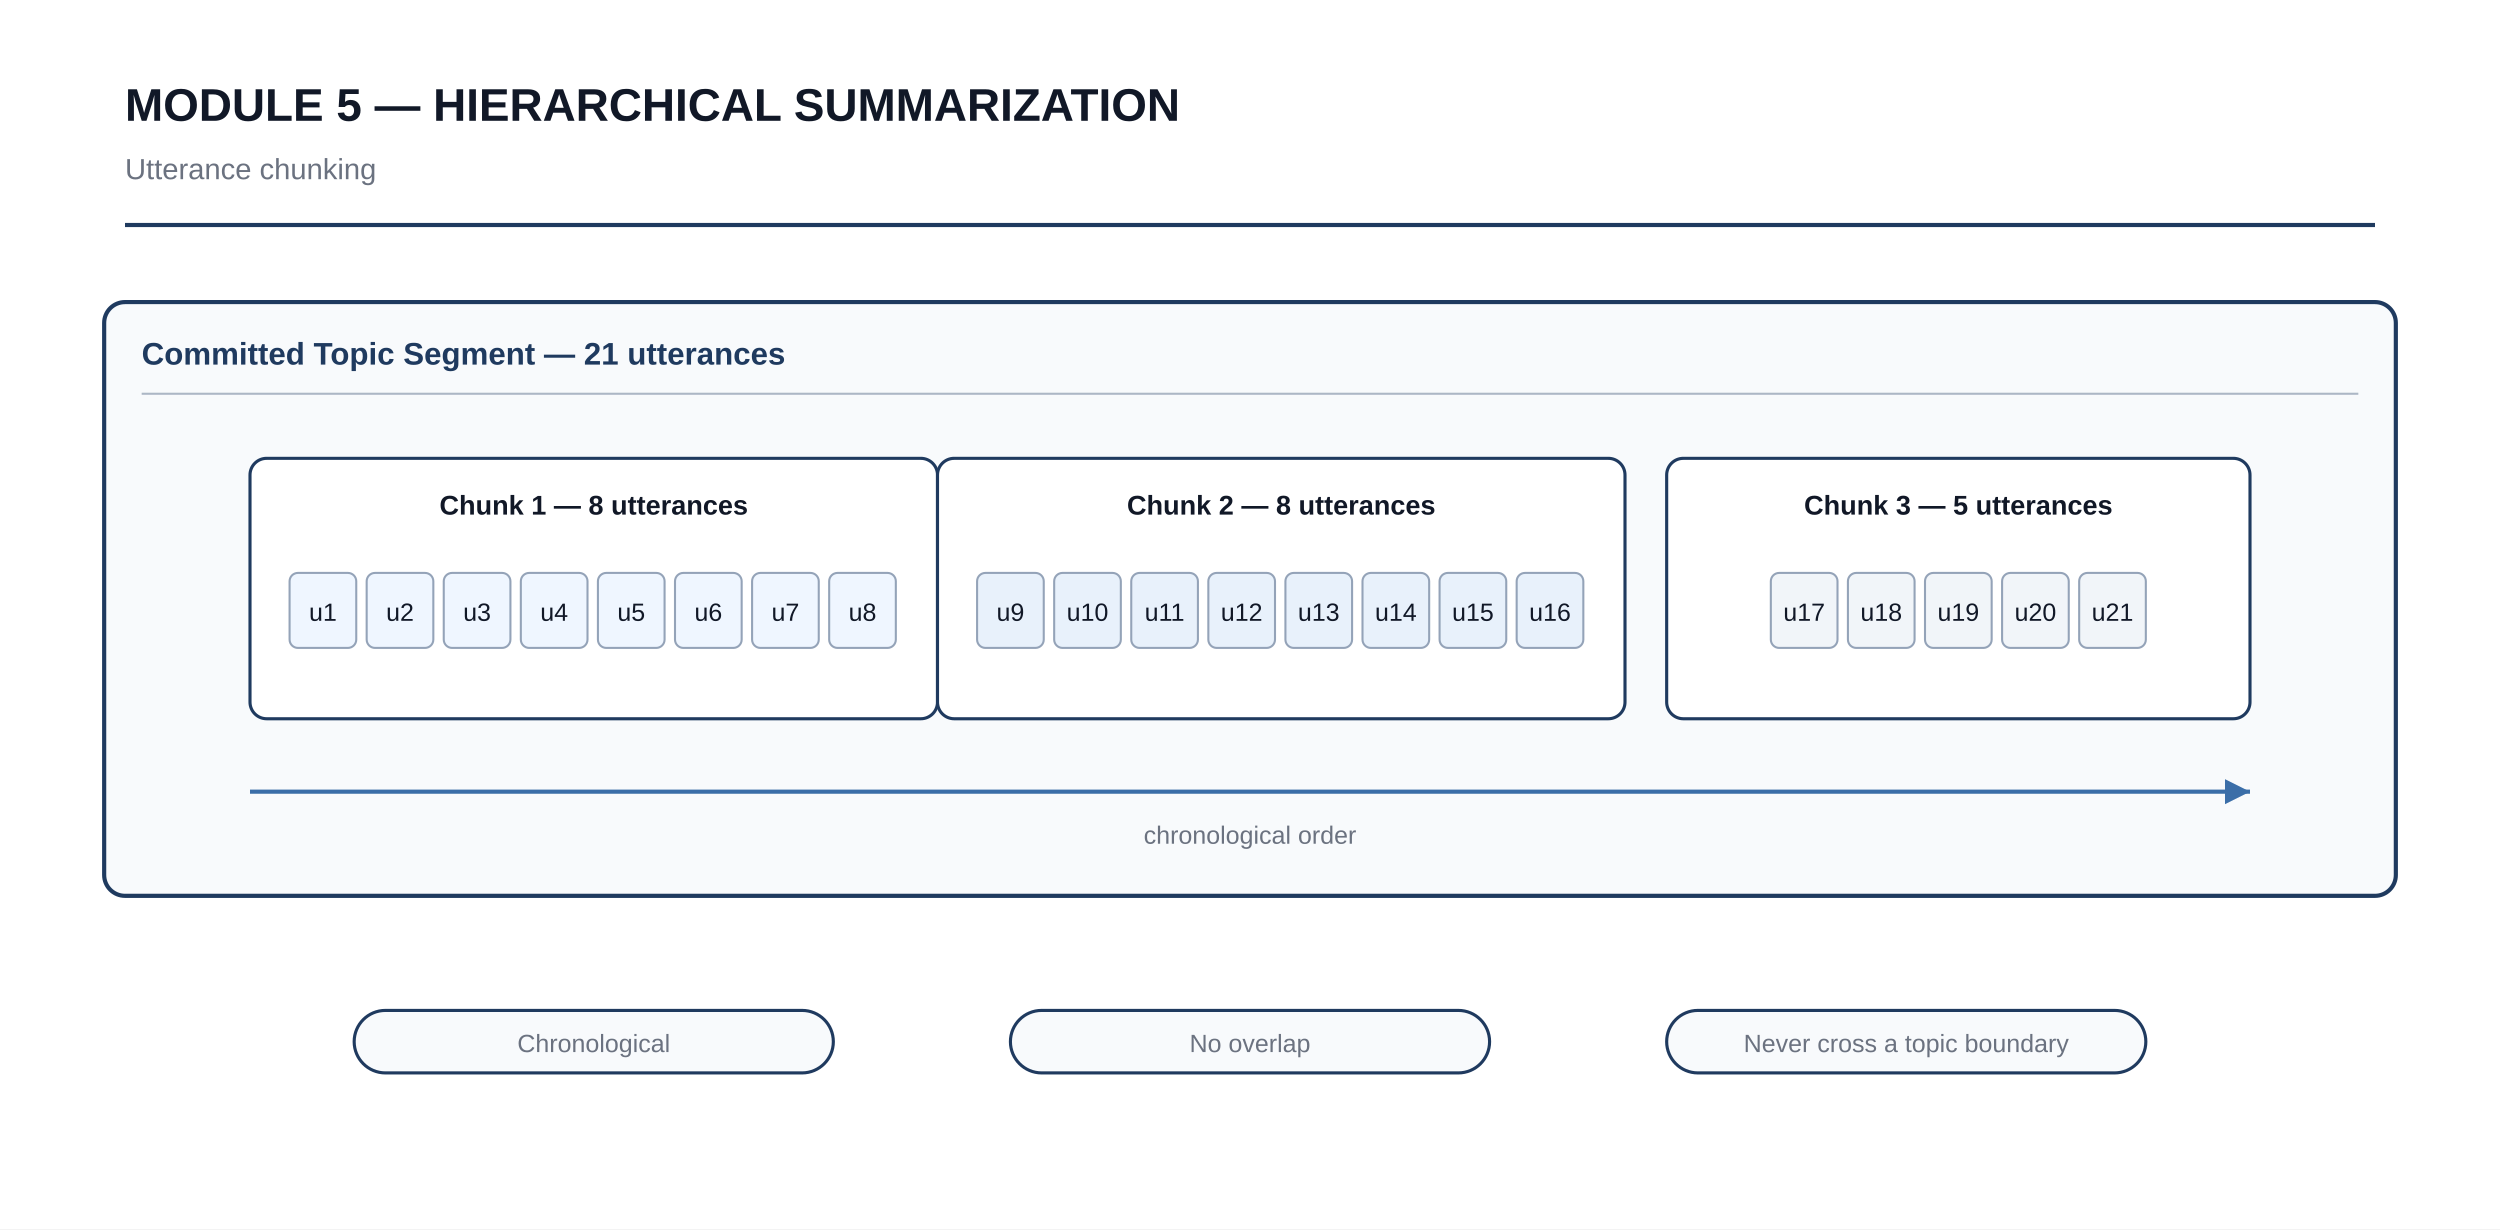
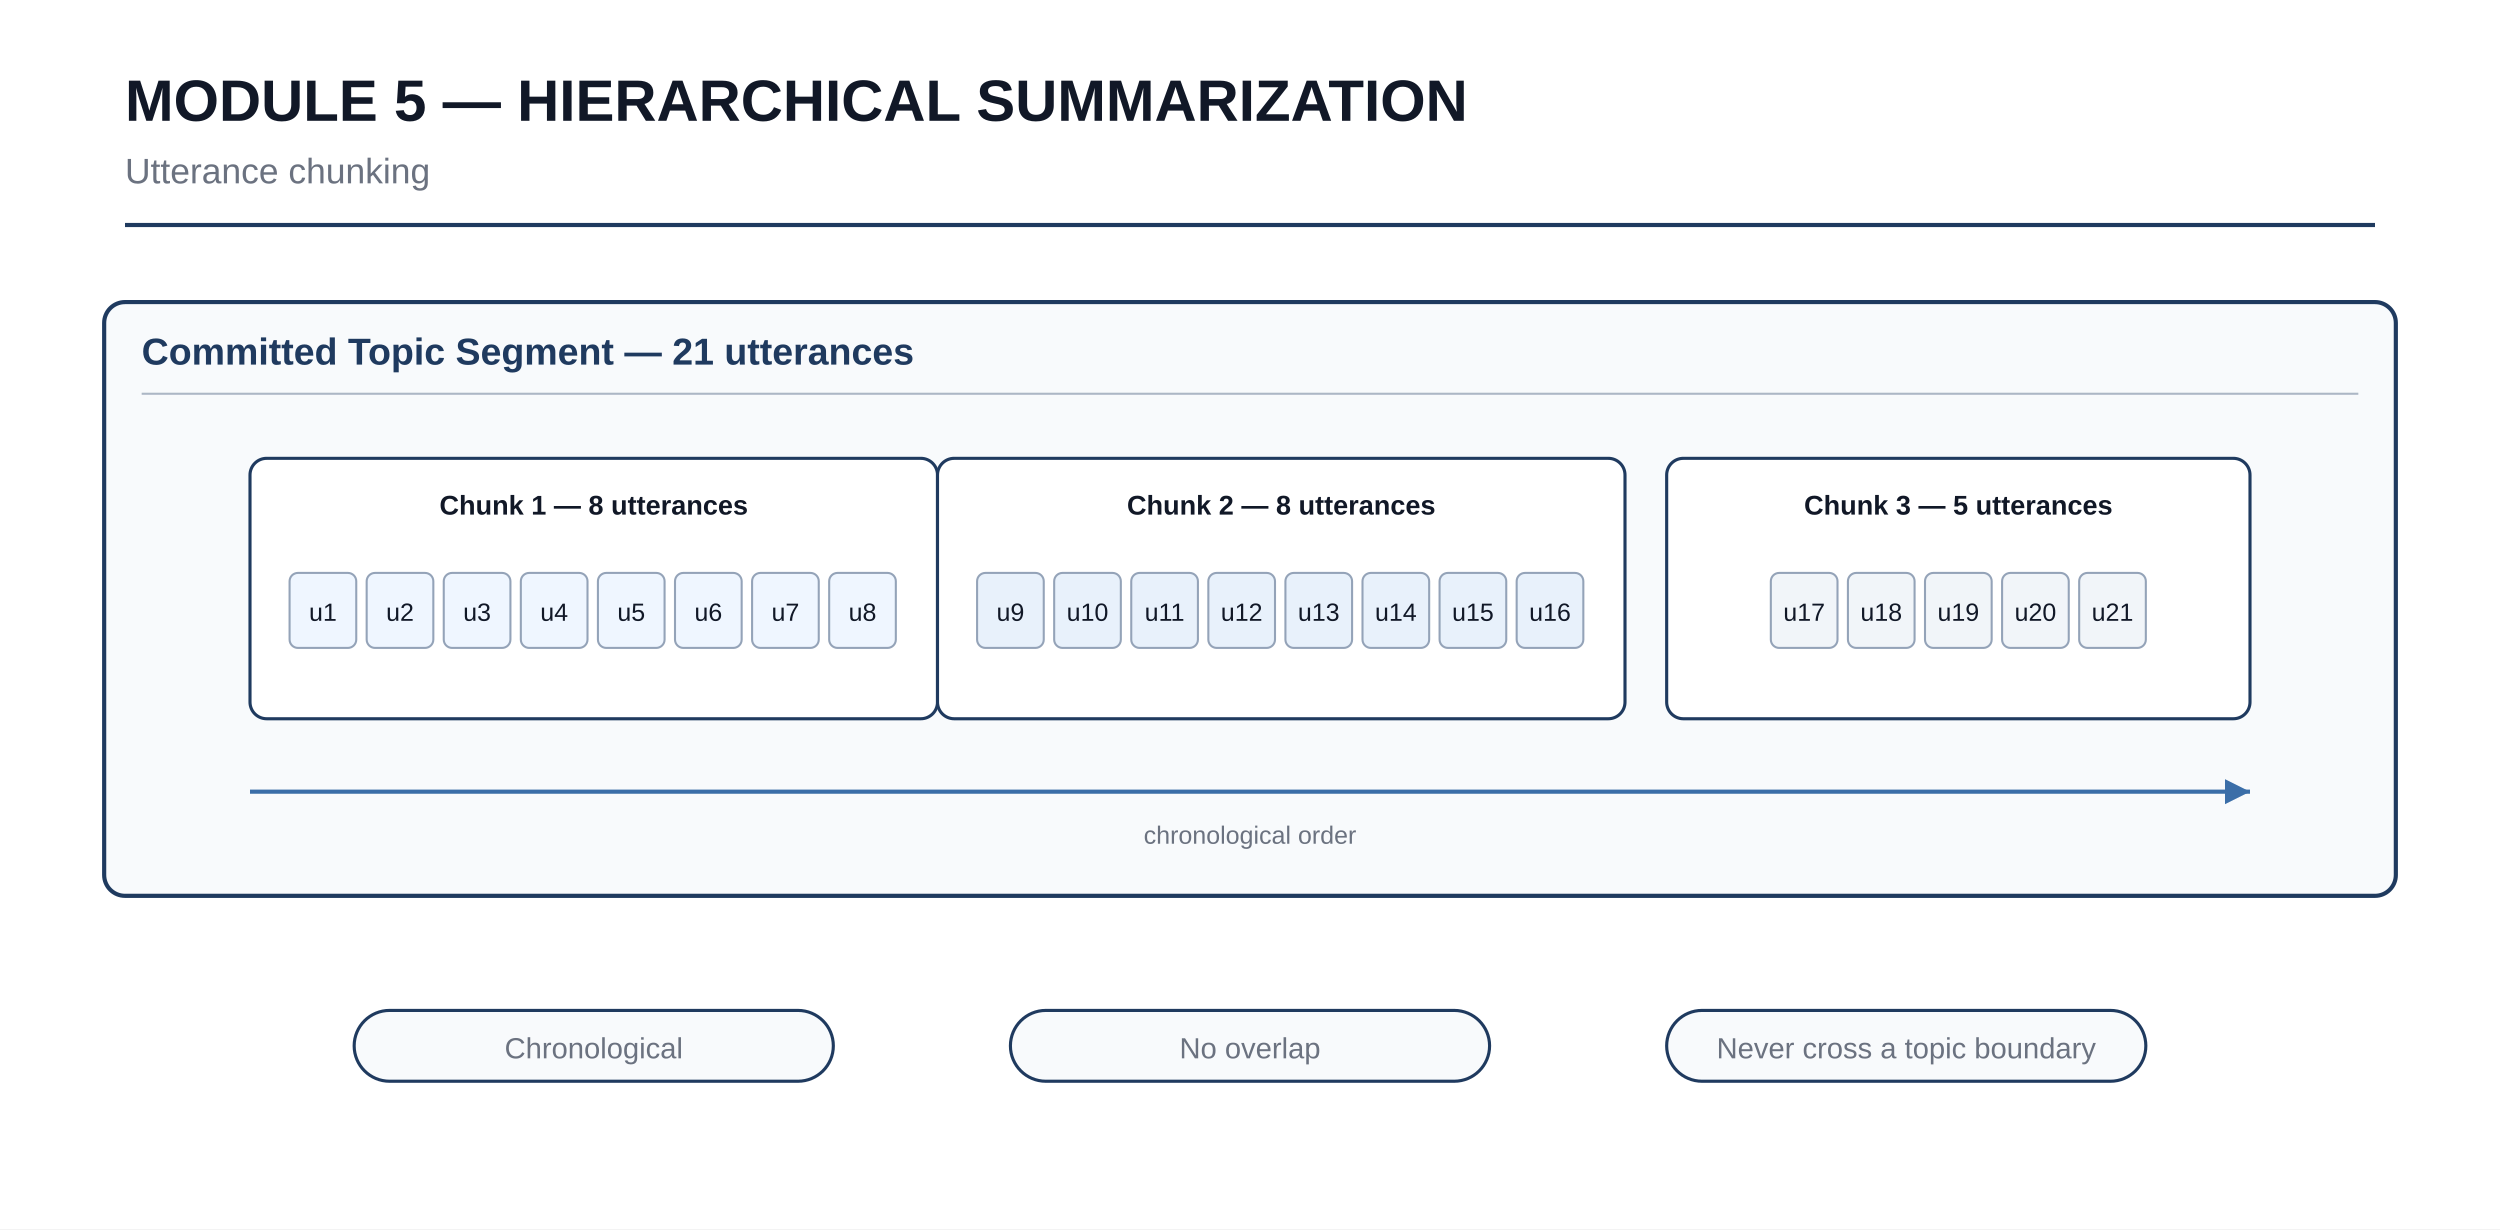
<svg xmlns="http://www.w3.org/2000/svg" viewBox="0 0 1200 590" width="1200" height="590">
  <style>
text { font-family: Arial, Helvetica, sans-serif; }
</style>
  <defs>
    <marker id="arrow-primary" markerWidth="10" markerHeight="8" refX="9" refY="4" orient="auto">
      <polygon points="0,0 10,4 0,8" fill="#3b6ea8" />
    </marker>
    <marker id="arrow-output" markerWidth="10" markerHeight="8" refX="9" refY="4" orient="auto">
      <polygon points="0,0 10,4 0,8" fill="#2e7d32" />
    </marker>
  </defs>
  <rect width="1200" height="590" fill="#ffffff" />
-   <text x="60" y="58" font-size="22" font-weight="700" fill="#111827">MODULE 5 — HIERARCHICAL SUMMARIZATION</text>
-   <text x="60" y="86" font-size="14" fill="#6b7280">Utterance chunking</text>
+   <text x="60" y="58" font-size="28" font-weight="700" fill="#111827">MODULE 5 — HIERARCHICAL SUMMARIZATION</text>
+   <text x="60" y="88" font-size="17" fill="#6b7280">Utterance chunking</text>
  <line x1="60" y1="108" x2="1140" y2="108" stroke="#1f3a5f" stroke-width="2" />
  <rect x="50" y="145" width="1100" height="285" rx="10" fill="#f8fafc" stroke="#1f3a5f" stroke-width="2" />
-   <text x="68" y="175" text-anchor="start" font-size="15" font-weight="700" fill="#1f3a5f">Committed Topic Segment — 21 utterances</text>
+   <text x="68" y="175" text-anchor="start" font-size="18" font-weight="700" fill="#1f3a5f">Committed Topic Segment — 21 utterances</text>
  <line x1="68" y1="189" x2="1132" y2="189" stroke="#1f3a5f" stroke-width="1" opacity="0.35" />
  <rect x="120" y="220" width="330" height="125" rx="8" fill="#ffffff" stroke="#1f3a5f" stroke-width="1.5" />
  <text x="285" y="247" text-anchor="middle" font-size="13" font-weight="700" fill="#111827">Chunk 1 — 8 utterances</text>
  <rect x="139" y="275" width="32" height="36" rx="4" fill="#eff6ff" stroke="#94a3b8" stroke-width="1" data-chunk="1" data-utterance="u1" />
  <text x="155" y="298" text-anchor="middle" font-size="12" font-weight="400" fill="#111827">u1</text>
  <rect x="176" y="275" width="32" height="36" rx="4" fill="#eff6ff" stroke="#94a3b8" stroke-width="1" data-chunk="1" data-utterance="u2" />
  <text x="192" y="298" text-anchor="middle" font-size="12" font-weight="400" fill="#111827">u2</text>
  <rect x="213" y="275" width="32" height="36" rx="4" fill="#eff6ff" stroke="#94a3b8" stroke-width="1" data-chunk="1" data-utterance="u3" />
  <text x="229" y="298" text-anchor="middle" font-size="12" font-weight="400" fill="#111827">u3</text>
  <rect x="250" y="275" width="32" height="36" rx="4" fill="#eff6ff" stroke="#94a3b8" stroke-width="1" data-chunk="1" data-utterance="u4" />
  <text x="266" y="298" text-anchor="middle" font-size="12" font-weight="400" fill="#111827">u4</text>
  <rect x="287" y="275" width="32" height="36" rx="4" fill="#eff6ff" stroke="#94a3b8" stroke-width="1" data-chunk="1" data-utterance="u5" />
  <text x="303" y="298" text-anchor="middle" font-size="12" font-weight="400" fill="#111827">u5</text>
  <rect x="324" y="275" width="32" height="36" rx="4" fill="#eff6ff" stroke="#94a3b8" stroke-width="1" data-chunk="1" data-utterance="u6" />
  <text x="340" y="298" text-anchor="middle" font-size="12" font-weight="400" fill="#111827">u6</text>
  <rect x="361" y="275" width="32" height="36" rx="4" fill="#eff6ff" stroke="#94a3b8" stroke-width="1" data-chunk="1" data-utterance="u7" />
  <text x="377" y="298" text-anchor="middle" font-size="12" font-weight="400" fill="#111827">u7</text>
  <rect x="398" y="275" width="32" height="36" rx="4" fill="#eff6ff" stroke="#94a3b8" stroke-width="1" data-chunk="1" data-utterance="u8" />
  <text x="414" y="298" text-anchor="middle" font-size="12" font-weight="400" fill="#111827">u8</text>
  <rect x="450" y="220" width="330" height="125" rx="8" fill="#ffffff" stroke="#1f3a5f" stroke-width="1.5" />
  <text x="615" y="247" text-anchor="middle" font-size="13" font-weight="700" fill="#111827">Chunk 2 — 8 utterances</text>
  <rect x="469" y="275" width="32" height="36" rx="4" fill="#e8f1fb" stroke="#94a3b8" stroke-width="1" data-chunk="2" data-utterance="u9" />
  <text x="485" y="298" text-anchor="middle" font-size="12" font-weight="400" fill="#111827">u9</text>
  <rect x="506" y="275" width="32" height="36" rx="4" fill="#e8f1fb" stroke="#94a3b8" stroke-width="1" data-chunk="2" data-utterance="u10" />
  <text x="522" y="298" text-anchor="middle" font-size="12" font-weight="400" fill="#111827">u10</text>
  <rect x="543" y="275" width="32" height="36" rx="4" fill="#e8f1fb" stroke="#94a3b8" stroke-width="1" data-chunk="2" data-utterance="u11" />
  <text x="559" y="298" text-anchor="middle" font-size="12" font-weight="400" fill="#111827">u11</text>
  <rect x="580" y="275" width="32" height="36" rx="4" fill="#e8f1fb" stroke="#94a3b8" stroke-width="1" data-chunk="2" data-utterance="u12" />
  <text x="596" y="298" text-anchor="middle" font-size="12" font-weight="400" fill="#111827">u12</text>
  <rect x="617" y="275" width="32" height="36" rx="4" fill="#e8f1fb" stroke="#94a3b8" stroke-width="1" data-chunk="2" data-utterance="u13" />
  <text x="633" y="298" text-anchor="middle" font-size="12" font-weight="400" fill="#111827">u13</text>
  <rect x="654" y="275" width="32" height="36" rx="4" fill="#e8f1fb" stroke="#94a3b8" stroke-width="1" data-chunk="2" data-utterance="u14" />
  <text x="670" y="298" text-anchor="middle" font-size="12" font-weight="400" fill="#111827">u14</text>
  <rect x="691" y="275" width="32" height="36" rx="4" fill="#e8f1fb" stroke="#94a3b8" stroke-width="1" data-chunk="2" data-utterance="u15" />
  <text x="707" y="298" text-anchor="middle" font-size="12" font-weight="400" fill="#111827">u15</text>
  <rect x="728" y="275" width="32" height="36" rx="4" fill="#e8f1fb" stroke="#94a3b8" stroke-width="1" data-chunk="2" data-utterance="u16" />
  <text x="744" y="298" text-anchor="middle" font-size="12" font-weight="400" fill="#111827">u16</text>
  <rect x="800" y="220" width="280" height="125" rx="8" fill="#ffffff" stroke="#1f3a5f" stroke-width="1.5" />
  <text x="940" y="247" text-anchor="middle" font-size="13" font-weight="700" fill="#111827">Chunk 3 — 5 utterances</text>
  <rect x="850" y="275" width="32" height="36" rx="4" fill="#f1f5f9" stroke="#94a3b8" stroke-width="1" data-chunk="3" data-utterance="u17" />
  <text x="866" y="298" text-anchor="middle" font-size="12" font-weight="400" fill="#111827">u17</text>
  <rect x="887" y="275" width="32" height="36" rx="4" fill="#f1f5f9" stroke="#94a3b8" stroke-width="1" data-chunk="3" data-utterance="u18" />
  <text x="903" y="298" text-anchor="middle" font-size="12" font-weight="400" fill="#111827">u18</text>
  <rect x="924" y="275" width="32" height="36" rx="4" fill="#f1f5f9" stroke="#94a3b8" stroke-width="1" data-chunk="3" data-utterance="u19" />
  <text x="940" y="298" text-anchor="middle" font-size="12" font-weight="400" fill="#111827">u19</text>
  <rect x="961" y="275" width="32" height="36" rx="4" fill="#f1f5f9" stroke="#94a3b8" stroke-width="1" data-chunk="3" data-utterance="u20" />
  <text x="977" y="298" text-anchor="middle" font-size="12" font-weight="400" fill="#111827">u20</text>
  <rect x="998" y="275" width="32" height="36" rx="4" fill="#f1f5f9" stroke="#94a3b8" stroke-width="1" data-chunk="3" data-utterance="u21" />
  <text x="1014" y="298" text-anchor="middle" font-size="12" font-weight="400" fill="#111827">u21</text>
  <line x1="120" y1="380" x2="1080" y2="380" stroke="#3b6ea8" stroke-width="2" />
  <polygon points="1080,380 1068,374 1068,386" fill="#3b6ea8" />
  <text x="600" y="405" text-anchor="middle" font-size="12" font-weight="400" fill="#6b7280">chronological order</text>
-   <rect x="170" y="485" width="230" height="30" rx="15" fill="#f8fafc" stroke="#1f3a5f" stroke-width="1.5" />
-   <text x="285" y="505" text-anchor="middle" font-size="12" fill="#6b7280">Chronological</text>
-   <rect x="485" y="485" width="230" height="30" rx="15" fill="#f8fafc" stroke="#1f3a5f" stroke-width="1.5" />
-   <text x="600" y="505" text-anchor="middle" font-size="12" fill="#6b7280">No overlap</text>
-   <rect x="800" y="485" width="230" height="30" rx="15" fill="#f8fafc" stroke="#1f3a5f" stroke-width="1.5" />
-   <text x="915" y="505" text-anchor="middle" font-size="12" fill="#6b7280">Never cross a topic boundary</text>
+   <rect x="170" y="485" width="230" height="34" rx="17" fill="#f8fafc" stroke="#1f3a5f" stroke-width="1.5" />
+   <text x="285" y="508" text-anchor="middle" font-size="14" fill="#6b7280">Chronological</text>
+   <rect x="485" y="485" width="230" height="34" rx="17" fill="#f8fafc" stroke="#1f3a5f" stroke-width="1.5" />
+   <text x="600" y="508" text-anchor="middle" font-size="14" fill="#6b7280">No overlap</text>
+   <rect x="800" y="485" width="230" height="34" rx="17" fill="#f8fafc" stroke="#1f3a5f" stroke-width="1.5" />
+   <text x="915" y="508" text-anchor="middle" font-size="14" fill="#6b7280">Never cross a topic boundary</text>
</svg>
